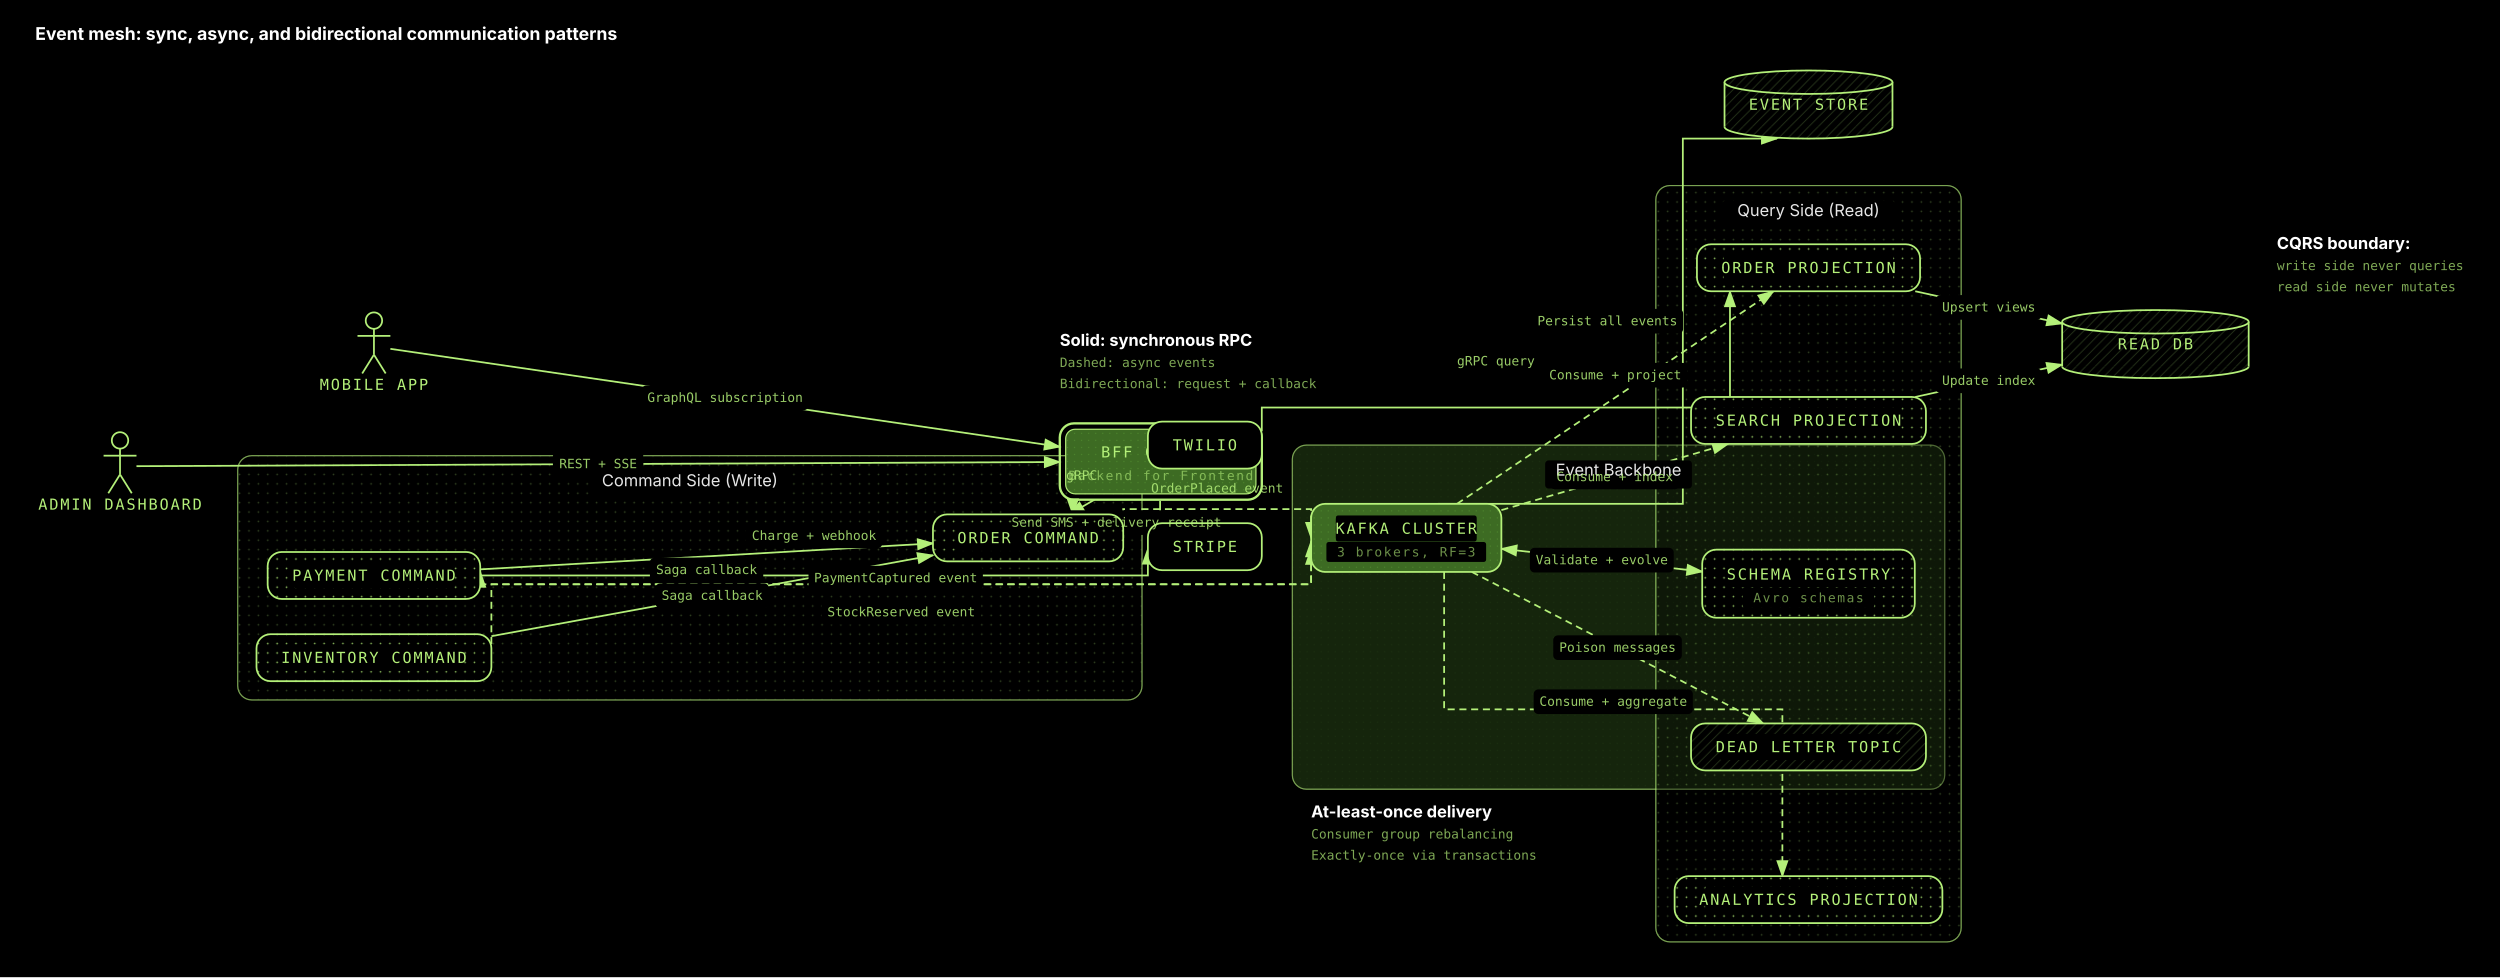
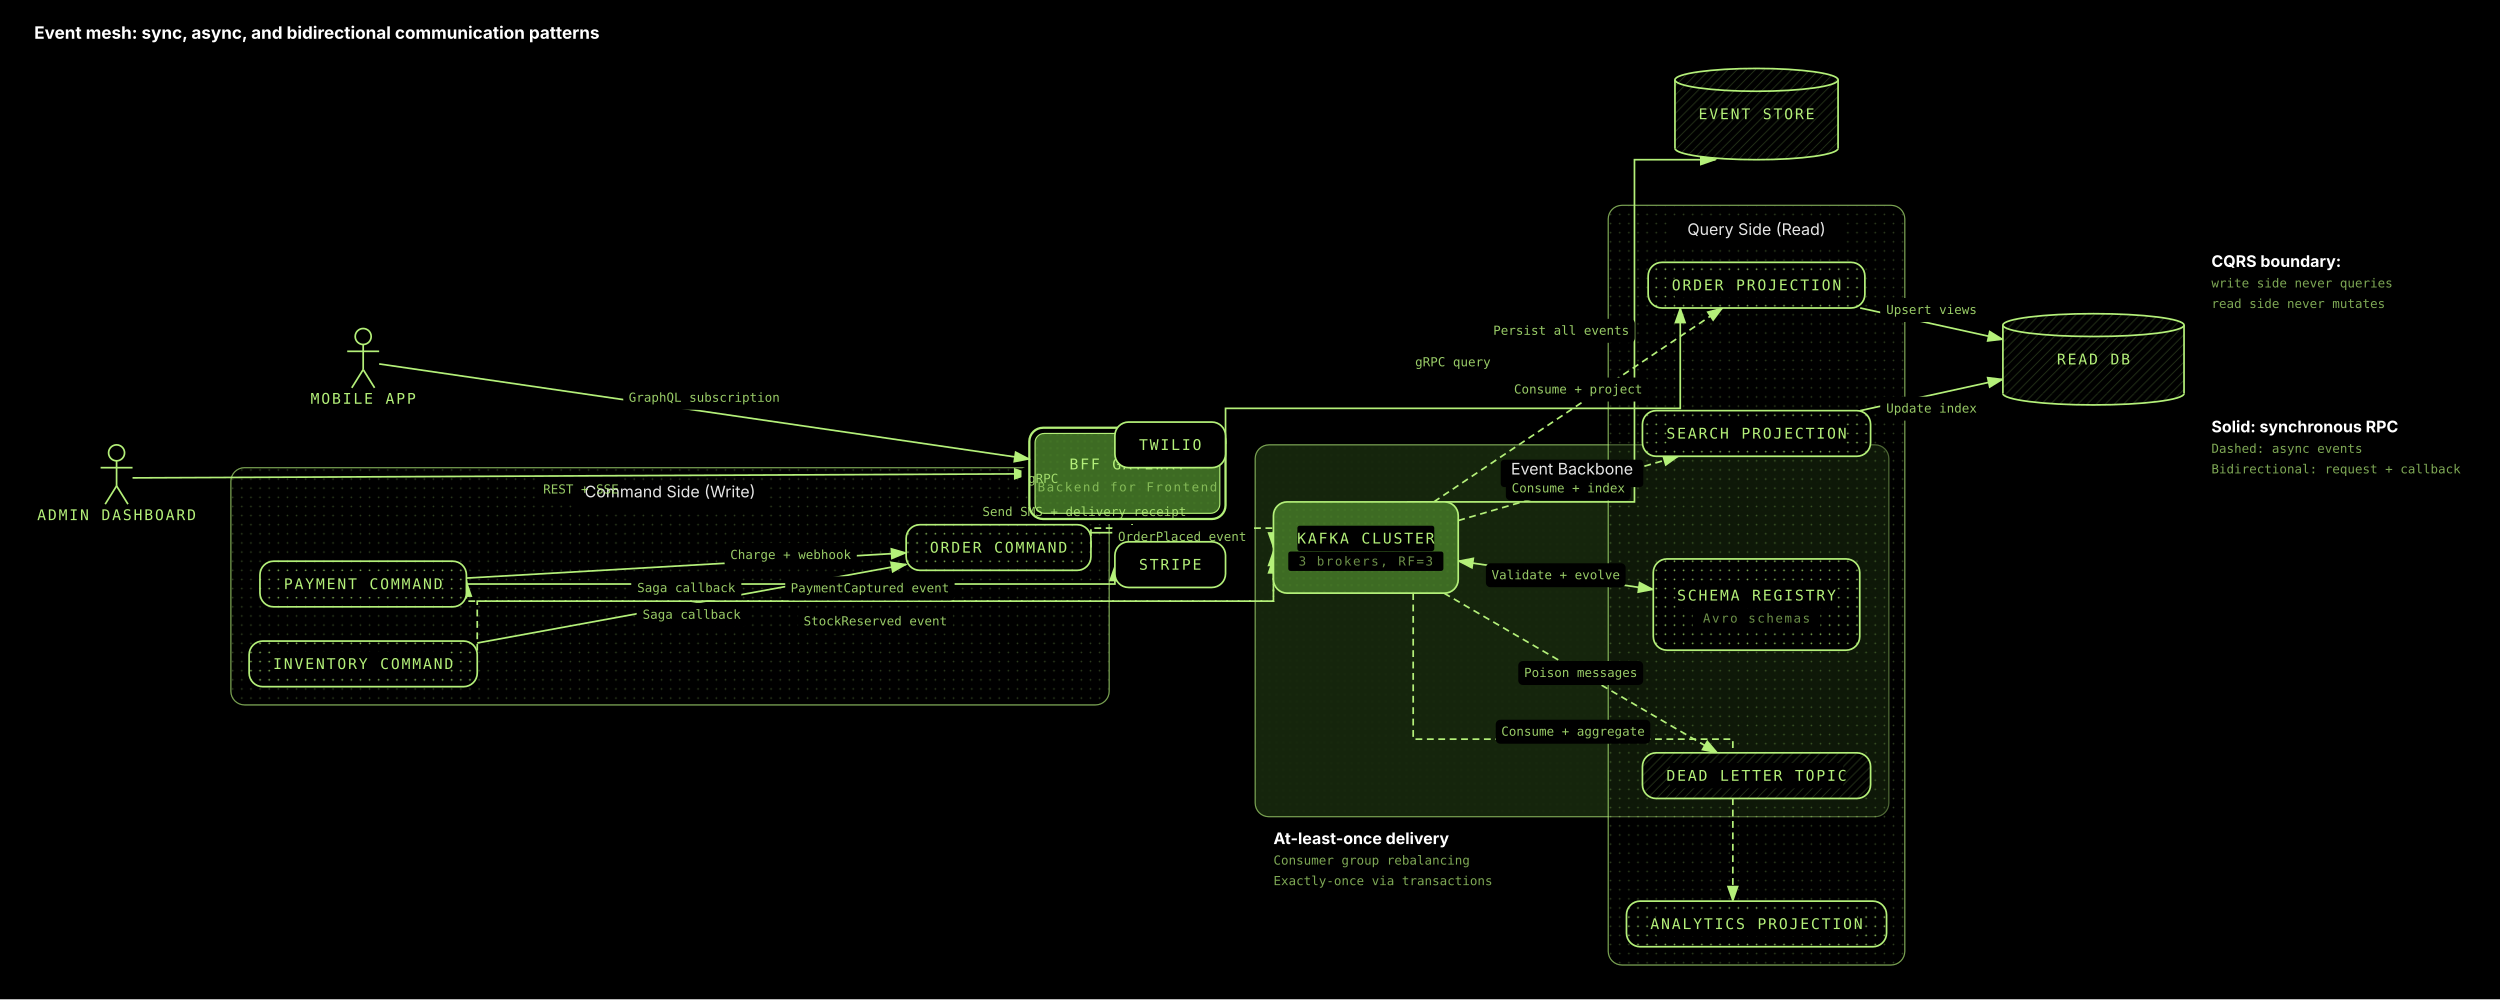
- <svg xmlns="http://www.w3.org/2000/svg" viewBox="0 0 2128.7 832" width="2128.7" height="832">
+ <svg xmlns="http://www.w3.org/2000/svg" viewBox="0 0 2191.7 876" width="2191.7" height="876">
  <defs>
    <pattern id="dotgrid" width="8" height="8" patternUnits="userSpaceOnUse">
      <rect width="8" height="8" fill="#000000" />
      <circle cx="4" cy="4" r="0.8" fill="#b4f079" opacity="0.7" />
    </pattern>
    <pattern id="crosshatch" width="8" height="8" patternUnits="userSpaceOnUse">
      <rect width="8" height="8" fill="#000000" />
      <path d="M0 8L8 0M-1 1L1 -1M7 9L9 7" stroke="#b4f079" stroke-width="0.8" opacity="0.2" />
    </pattern>
    <pattern id="hero" width="6" height="6" patternUnits="userSpaceOnUse">
      <rect width="6" height="6" fill="#3d6b23" />
      <circle cx="3" cy="3" r="0.6" fill="#5a9a35" opacity="0.5" />
    </pattern>
    <marker id="arrowhead" markerWidth="10" markerHeight="7" refX="9" refY="3.5" orient="auto" markerUnits="strokeWidth">
      <polygon points="0 0, 10 3.5, 0 7" fill="#b4f079" />
    </marker>
    <marker id="arrowhead-reverse" markerWidth="10" markerHeight="7" refX="1" refY="3.5" orient="auto" markerUnits="strokeWidth">
      <polygon points="10 0, 0 3.5, 10 7" fill="#b4f079" />
    </marker>
  </defs>
  <rect width="100%" height="100%" fill="#000000" />
  <g class="diagram">
    <text x="30" y="34" font-family="'Inter', 'Helvetica Neue', Arial, sans-serif" font-size="15" fill="#ffffff" font-weight="700">Event mesh: sync, async, and bidirectional communication patterns</text>
-     <rect x="202.4" y="388" width="770" height="208" rx="12" fill="url(#dotgrid)" stroke="#b4f079" stroke-width="1" opacity="0.35" />
-     <rect x="202.4" y="388" width="770" height="208" rx="12" fill="none" stroke="#b4f079" stroke-width="1" opacity="0.5" />
-     <rect x="1100.4" y="379" width="555.5" height="293" rx="12" fill="url(#hero)" stroke="#b4f079" stroke-width="1" opacity="0.35" />
-     <rect x="1100.4" y="379" width="555.5" height="293" rx="12" fill="none" stroke="#b4f079" stroke-width="1" opacity="0.5" />
-     <rect x="1409.9" y="158" width="260" height="644" rx="12" fill="url(#dotgrid)" stroke="#b4f079" stroke-width="1" opacity="0.35" />
-     <rect x="1409.9" y="158" width="260" height="644" rx="12" fill="none" stroke="#b4f079" stroke-width="1" opacity="0.5" />
-     <line x1="332.4" y1="297.048" x2="902.4" y2="380.421" stroke="#b4f079" stroke-width="1.5" marker-end="url(#arrowhead)" />
-     <line x1="116.2" y1="396.937" x2="902.4" y2="393.388" stroke="#b4f079" stroke-width="1.5" marker-end="url(#arrowhead)" />
-     <line x1="931.9" y1="425.5" x2="910.169" y2="438" stroke="#b4f079" stroke-width="1.5" marker-end="url(#arrowhead)" />
-     <polyline points="1074.4,367.27 1074.4,347 1473.052,347 1473.052,248" fill="none" stroke="#b4f079" stroke-width="1.5" marker-end="url(#arrowhead)" />
-     <polyline points="956.4,458 956.4,433.5 1116.4,433.5 1116.4,458" fill="none" stroke="#b4f079" stroke-width="1.5" stroke-dasharray="6 4" marker-end="url(#arrowhead)" />
-     <polyline points="418.4,548.396 418.4,497.5 1116.4,497.5 1116.4,467.399" fill="none" stroke="#b4f079" stroke-width="1.5" stroke-dasharray="6 4" marker-end="url(#arrowhead)" />
-     <polyline points="408.9,486.705 408.9,497.5 1116.4,497.5 1116.4,460.949" fill="none" stroke="#b4f079" stroke-width="1.5" stroke-dasharray="6 4" marker-end="url(#arrowhead)" />
-     <line x1="1240.585" y1="429" x2="1510.117" y2="248" stroke="#b4f079" stroke-width="1.5" stroke-dasharray="6 4" marker-end="url(#arrowhead)" />
-     <line x1="1278.4" y1="434.35" x2="1471.4" y2="378" stroke="#b4f079" stroke-width="1.5" stroke-dasharray="6 4" marker-end="url(#arrowhead)" />
-     <polyline points="1229.648,487 1229.648,604 1517.66,604 1517.66,746" fill="none" stroke="#b4f079" stroke-width="1.5" stroke-dasharray="6 4" marker-end="url(#arrowhead)" />
-     <line x1="1253.201" y1="487" x2="1501.417" y2="616" stroke="#b4f079" stroke-width="1.5" stroke-dasharray="6 4" marker-end="url(#arrowhead)" />
-     <polyline points="408.9,486.866 408.9,490 977.4,490 977.4,467.18" fill="none" stroke="#b4f079" stroke-width="1.5" marker-start="url(#arrowhead-reverse)" marker-end="url(#arrowhead)" />
-     <polyline points="913.501,438 913.501,437.5 987.799,437.5 987.799,399" fill="none" stroke="#b4f079" stroke-width="1.5" marker-start="url(#arrowhead-reverse)" marker-end="url(#arrowhead)" />
-     <line x1="1278.4" y1="467.223" x2="1449.4" y2="486.695" stroke="#b4f079" stroke-width="1.5" marker-start="url(#arrowhead-reverse)" marker-end="url(#arrowhead)" />
-     <line x1="1630.792" y1="248" x2="1755.9" y2="275.529" stroke="#b4f079" stroke-width="1.5" marker-end="url(#arrowhead)" />
-     <line x1="1630.792" y1="338" x2="1755.9" y2="310.471" stroke="#b4f079" stroke-width="1.5" marker-end="url(#arrowhead)" />
-     <polyline points="1224.317,429 1432.9,429 1432.9,118 1512.983,118" fill="none" stroke="#b4f079" stroke-width="1.5" marker-end="url(#arrowhead)" />
-     <line x1="418.4" y1="541.688" x2="794.4" y2="472.833" stroke="#b4f079" stroke-width="1.5" marker-end="url(#arrowhead)" />
-     <line x1="408.9" y1="484.801" x2="794.4" y2="462.654" stroke="#b4f079" stroke-width="1.5" marker-end="url(#arrowhead)" />
-     <rect x="546.4" y="328.234" width="142" height="21" rx="4" fill="#000000" />
-     <rect x="470.8" y="384.662" width="77" height="21" rx="4" fill="#000000" />
-     <rect x="902.035" y="394.5" width="38" height="21" rx="4" fill="#000000" />
-     <rect x="1235.226" y="297.135" width="77" height="21" rx="4" fill="#000000" />
-     <rect x="975.15" y="405.5" width="122.5" height="21" rx="4" fill="#000000" />
-     <rect x="699.65" y="510.78" width="135.5" height="21" rx="4" fill="#000000" />
-     <rect x="688.4" y="481.78" width="148.5" height="21" rx="4" fill="#000000" />
-     <rect x="1314.101" y="309" width="122.5" height="21" rx="4" fill="#000000" />
-     <rect x="1320.15" y="395.675" width="109.5" height="21" rx="4" fill="#000000" />
-     <rect x="1305.904" y="587" width="135.5" height="21" rx="4" fill="#000000" />
-     <rect x="1322.559" y="541" width="109.5" height="21" rx="4" fill="#000000" />
-     <rect x="635.15" y="445.794" width="116" height="21" rx="4" fill="#000000" />
-     <rect x="856.9" y="434.5" width="187.5" height="21" rx="4" fill="#000000" />
-     <rect x="1302.65" y="466.459" width="122.5" height="21" rx="4" fill="#000000" />
-     <rect x="1648.346" y="251.264" width="90" height="21" rx="4" fill="#000000" />
-     <rect x="1648.346" y="313.736" width="90" height="21" rx="4" fill="#000000" />
-     <rect x="1304.15" y="263" width="129" height="21" rx="4" fill="#000000" />
-     <rect x="558.15" y="496.76" width="96.5" height="21" rx="4" fill="#000000" />
-     <rect x="553.4" y="474.794" width="96.5" height="21" rx="4" fill="#000000" />
-     <rect x="502.4" y="401" width="170" height="24" fill="#000000" rx="3" />
-     <text x="587.4" y="414" font-family="'Inter', 'Helvetica Neue', Arial, sans-serif" font-size="14" fill="#ffffff" opacity="0.9" text-anchor="middle">Command Side (Write)</text>
-     <rect x="1315.65" y="392" width="125" height="24" fill="#000000" rx="3" />
-     <text x="1378.15" y="405" font-family="'Inter', 'Helvetica Neue', Arial, sans-serif" font-size="14" fill="#ffffff" opacity="0.9" text-anchor="middle">Event Backbone</text>
-     <rect x="1466.15" y="171" width="147.5" height="24" fill="#000000" rx="3" />
-     <text x="1539.9" y="184" font-family="'Inter', 'Helvetica Neue', Arial, sans-serif" font-size="14" fill="#ffffff" opacity="0.9" text-anchor="middle">Query Side (Read)</text>
-     <circle cx="318.4" cy="273" r="7" fill="none" stroke="#b4f079" stroke-width="1.5" />
-     <line x1="318.4" y1="280" x2="318.4" y2="302" stroke="#b4f079" stroke-width="1.5" />
-     <line x1="304.4" y1="286" x2="332.4" y2="286" stroke="#b4f079" stroke-width="1.5" />
-     <line x1="318.4" y1="302" x2="308.4" y2="318" stroke="#b4f079" stroke-width="1.5" />
-     <line x1="318.4" y1="302" x2="328.4" y2="318" stroke="#b4f079" stroke-width="1.5" />
-     <text x="318.4" y="332" font-family="'JetBrains Mono', 'Fira Code', 'SF Mono', 'Cascadia Code', monospace" font-size="13" fill="#b4f079" text-anchor="middle" letter-spacing="0.12em">MOBILE APP</text>
-     <circle cx="102.2" cy="375" r="7" fill="none" stroke="#b4f079" stroke-width="1.5" />
-     <line x1="102.2" y1="382" x2="102.2" y2="404" stroke="#b4f079" stroke-width="1.5" />
-     <line x1="88.2" y1="388" x2="116.2" y2="388" stroke="#b4f079" stroke-width="1.5" />
-     <line x1="102.2" y1="404" x2="92.2" y2="420" stroke="#b4f079" stroke-width="1.5" />
-     <line x1="102.2" y1="404" x2="112.2" y2="420" stroke="#b4f079" stroke-width="1.5" />
-     <text x="102.2" y="434" font-family="'JetBrains Mono', 'Fira Code', 'SF Mono', 'Cascadia Code', monospace" font-size="13" fill="#b4f079" text-anchor="middle" letter-spacing="0.12em">ADMIN DASHBOARD</text>
-     <rect x="902.4" y="360.5" width="172" height="65" rx="12" fill="none" stroke="#b4f079" stroke-width="2" />
-     <rect x="907.4" y="365.5" width="162" height="55" rx="8" fill="url(#hero)" stroke="#b4f079" stroke-width="1" />
-     <text x="988.4" y="385" font-family="'JetBrains Mono', 'Fira Code', 'SF Mono', 'Cascadia Code', monospace" font-size="13" fill="#b4f079" text-anchor="middle" dominant-baseline="central" letter-spacing="0.12em">BFF GATEWAY</text>
-     <text x="988.4" y="405" font-family="'JetBrains Mono', 'Fira Code', 'SF Mono', 'Cascadia Code', monospace" font-size="11" fill="#b4f079" opacity="0.6" text-anchor="middle" dominant-baseline="central" letter-spacing="0.12em">Backend for Frontend</text>
-     <rect x="1468.4" y="70" width="143" height="38" fill="url(#crosshatch)" stroke="none" />
-     <line x1="1468.4" y1="70" x2="1468.4" y2="108" stroke="#b4f079" stroke-width="1.5" />
-     <line x1="1611.4" y1="70" x2="1611.4" y2="108" stroke="#b4f079" stroke-width="1.5" />
+     <rect x="202.4" y="410" width="770" height="208" rx="12" fill="url(#dotgrid)" stroke="#b4f079" stroke-width="1" opacity="0.35" />
+     <rect x="202.4" y="410" width="770" height="208" rx="12" fill="none" stroke="#b4f079" stroke-width="1" opacity="0.5" />
+     <rect x="1100.4" y="390" width="555.5" height="326" rx="12" fill="url(#hero)" stroke="#b4f079" stroke-width="1" opacity="0.35" />
+     <rect x="1100.4" y="390" width="555.5" height="326" rx="12" fill="none" stroke="#b4f079" stroke-width="1" opacity="0.5" />
+     <rect x="1409.9" y="180" width="260" height="666" rx="12" fill="url(#dotgrid)" stroke="#b4f079" stroke-width="1" opacity="0.35" />
+     <rect x="1409.9" y="180" width="260" height="666" rx="12" fill="none" stroke="#b4f079" stroke-width="1" opacity="0.5" />
+     <line x1="332.4" y1="319.048" x2="902.4" y2="402.421" stroke="#b4f079" stroke-width="1.5" marker-end="url(#arrowhead)" />
+     <line x1="116.2" y1="418.937" x2="902.4" y2="415.388" stroke="#b4f079" stroke-width="1.5" marker-end="url(#arrowhead)" />
+     <line x1="918.862" y1="455" x2="910.169" y2="460" stroke="#b4f079" stroke-width="1.5" marker-end="url(#arrowhead)" />
+     <polyline points="1074.4,389.27 1074.4,358 1473.052,358 1473.052,270" fill="none" stroke="#b4f079" stroke-width="1.5" marker-end="url(#arrowhead)" />
+     <polyline points="956.4,480 956.4,463 1116.4,463 1116.4,480" fill="none" stroke="#b4f079" stroke-width="1.5" stroke-dasharray="6 4" marker-end="url(#arrowhead)" />
+     <polyline points="418.4,570.396 418.4,527 1116.4,527 1116.4,489.399" fill="none" stroke="#b4f079" stroke-width="1.5" stroke-dasharray="6 4" marker-end="url(#arrowhead)" />
+     <polyline points="408.9,508.705 408.9,527 1116.4,527 1116.4,482.949" fill="none" stroke="#b4f079" stroke-width="1.5" stroke-dasharray="6 4" marker-end="url(#arrowhead)" />
+     <line x1="1256.965" y1="440" x2="1510.117" y2="270" stroke="#b4f079" stroke-width="1.5" stroke-dasharray="6 4" marker-end="url(#arrowhead)" />
+     <line x1="1278.4" y1="456.35" x2="1471.4" y2="400" stroke="#b4f079" stroke-width="1.5" stroke-dasharray="6 4" marker-end="url(#arrowhead)" />
+     <polyline points="1238.915,520 1238.915,648 1519.142,648 1519.142,790" fill="none" stroke="#b4f079" stroke-width="1.5" stroke-dasharray="6 4" marker-end="url(#arrowhead)" />
+     <line x1="1265.9" y1="520" x2="1505.65" y2="660" stroke="#b4f079" stroke-width="1.5" stroke-dasharray="6 4" marker-end="url(#arrowhead)" />
+     <polyline points="408.9,509.825 408.9,512 977.4,512 977.4,496.165" fill="none" stroke="#b4f079" stroke-width="1.5" marker-start="url(#arrowhead-reverse)" marker-end="url(#arrowhead)" />
+     <polyline points="908.844,460 908.844,467 992.456,467 992.456,410" fill="none" stroke="#b4f079" stroke-width="1.5" marker-start="url(#arrowhead-reverse)" marker-end="url(#arrowhead)" />
+     <line x1="1278.4" y1="491.825" x2="1449.4" y2="516.788" stroke="#b4f079" stroke-width="1.5" marker-start="url(#arrowhead-reverse)" marker-end="url(#arrowhead)" />
+     <line x1="1630.792" y1="270" x2="1755.9" y2="297.529" stroke="#b4f079" stroke-width="1.5" marker-end="url(#arrowhead)" />
+     <line x1="1630.792" y1="360" x2="1755.9" y2="332.471" stroke="#b4f079" stroke-width="1.5" marker-end="url(#arrowhead)" />
+     <polyline points="1233.453,440 1432.9,440 1432.9,140 1503.847,140" fill="none" stroke="#b4f079" stroke-width="1.5" marker-end="url(#arrowhead)" />
+     <line x1="418.4" y1="563.688" x2="794.4" y2="494.833" stroke="#b4f079" stroke-width="1.5" marker-end="url(#arrowhead)" />
+     <line x1="408.9" y1="506.801" x2="794.4" y2="484.654" stroke="#b4f079" stroke-width="1.5" marker-end="url(#arrowhead)" />
+     <rect x="546.4" y="338.234" width="142" height="21" rx="4" fill="#000000" />
+     <rect x="470.8" y="418.662" width="77" height="21" rx="4" fill="#000000" />
+     <rect x="895.515" y="409.375" width="38" height="21" rx="4" fill="#000000" />
+     <rect x="1235.226" y="307.135" width="77" height="21" rx="4" fill="#000000" />
+     <rect x="975.15" y="460.25" width="122.5" height="21" rx="4" fill="#000000" />
+     <rect x="699.65" y="534.271" width="135.5" height="21" rx="4" fill="#000000" />
+     <rect x="688.4" y="505.271" width="148.5" height="21" rx="4" fill="#000000" />
+     <rect x="1322.291" y="331" width="122.5" height="21" rx="4" fill="#000000" />
+     <rect x="1320.15" y="417.675" width="109.5" height="21" rx="4" fill="#000000" />
+     <rect x="1311.279" y="631" width="135.5" height="21" rx="4" fill="#000000" />
+     <rect x="1331.025" y="579.5" width="109.5" height="21" rx="4" fill="#000000" />
+     <rect x="635.15" y="476.086" width="116" height="21" rx="4" fill="#000000" />
+     <rect x="856.9" y="438.375" width="187.5" height="21" rx="4" fill="#000000" />
+     <rect x="1302.65" y="493.807" width="122.5" height="21" rx="4" fill="#000000" />
+     <rect x="1648.346" y="261.264" width="90" height="21" rx="4" fill="#000000" />
+     <rect x="1648.346" y="347.736" width="90" height="21" rx="4" fill="#000000" />
+     <rect x="1304.15" y="279.5" width="129" height="21" rx="4" fill="#000000" />
+     <rect x="558.15" y="528.494" width="96.5" height="21" rx="4" fill="#000000" />
+     <rect x="553.4" y="505.086" width="96.5" height="21" rx="4" fill="#000000" />
+     <rect x="502.4" y="423" width="170" height="24" fill="#000000" rx="3" />
+     <text x="587.4" y="436" font-family="'Inter', 'Helvetica Neue', Arial, sans-serif" font-size="14" fill="#ffffff" opacity="0.9" text-anchor="middle">Command Side (Write)</text>
+     <rect x="1315.65" y="403" width="125" height="24" fill="#000000" rx="3" />
+     <text x="1378.15" y="416" font-family="'Inter', 'Helvetica Neue', Arial, sans-serif" font-size="14" fill="#ffffff" opacity="0.9" text-anchor="middle">Event Backbone</text>
+     <rect x="1466.15" y="193" width="147.5" height="24" fill="#000000" rx="3" />
+     <text x="1539.9" y="206" font-family="'Inter', 'Helvetica Neue', Arial, sans-serif" font-size="14" fill="#ffffff" opacity="0.9" text-anchor="middle">Query Side (Read)</text>
+     <circle cx="318.4" cy="295" r="7" fill="none" stroke="#b4f079" stroke-width="1.5" />
+     <line x1="318.4" y1="302" x2="318.4" y2="324" stroke="#b4f079" stroke-width="1.5" />
+     <line x1="304.4" y1="308" x2="332.4" y2="308" stroke="#b4f079" stroke-width="1.5" />
+     <line x1="318.4" y1="324" x2="308.4" y2="340" stroke="#b4f079" stroke-width="1.5" />
+     <line x1="318.4" y1="324" x2="328.4" y2="340" stroke="#b4f079" stroke-width="1.5" />
+     <text x="318.4" y="354" font-family="'JetBrains Mono', 'Fira Code', 'SF Mono', 'Cascadia Code', monospace" font-size="13" fill="#b4f079" text-anchor="middle" letter-spacing="0.12em">MOBILE APP</text>
+     <circle cx="102.2" cy="397" r="7" fill="none" stroke="#b4f079" stroke-width="1.5" />
+     <line x1="102.2" y1="404" x2="102.2" y2="426" stroke="#b4f079" stroke-width="1.5" />
+     <line x1="88.2" y1="410" x2="116.2" y2="410" stroke="#b4f079" stroke-width="1.5" />
+     <line x1="102.2" y1="426" x2="92.2" y2="442" stroke="#b4f079" stroke-width="1.5" />
+     <line x1="102.2" y1="426" x2="112.2" y2="442" stroke="#b4f079" stroke-width="1.5" />
+     <text x="102.2" y="456" font-family="'JetBrains Mono', 'Fira Code', 'SF Mono', 'Cascadia Code', monospace" font-size="13" fill="#b4f079" text-anchor="middle" letter-spacing="0.12em">ADMIN DASHBOARD</text>
+     <rect x="902.4" y="375" width="172" height="80" rx="12" fill="none" stroke="#b4f079" stroke-width="2" />
+     <rect x="907.4" y="380" width="162" height="70" rx="8" fill="url(#hero)" stroke="#b4f079" stroke-width="1" />
+     <text x="988.4" y="407" font-family="'JetBrains Mono', 'Fira Code', 'SF Mono', 'Cascadia Code', monospace" font-size="13" fill="#b4f079" text-anchor="middle" dominant-baseline="central" letter-spacing="0.12em">BFF GATEWAY</text>
+     <text x="988.4" y="427" font-family="'JetBrains Mono', 'Fira Code', 'SF Mono', 'Cascadia Code', monospace" font-size="11" fill="#b4f079" opacity="0.6" text-anchor="middle" dominant-baseline="central" letter-spacing="0.12em">Backend for Frontend</text>
+     <rect x="1468.4" y="70" width="143" height="60" fill="url(#crosshatch)" stroke="none" />
+     <line x1="1468.4" y1="70" x2="1468.4" y2="130" stroke="#b4f079" stroke-width="1.5" />
+     <line x1="1611.4" y1="70" x2="1611.4" y2="130" stroke="#b4f079" stroke-width="1.5" />
    <ellipse cx="1539.9" cy="70" rx="71.5" ry="10" fill="url(#crosshatch)" stroke="#b4f079" stroke-width="1.5" />
-     <path d="M1468.4,108 A71.5,10 0 0,0 1611.4,108" fill="url(#crosshatch)" stroke="#b4f079" stroke-width="1.5" />
-     <text x="1539.9" y="89" font-family="'JetBrains Mono', 'Fira Code', 'SF Mono', 'Cascadia Code', monospace" font-size="13" fill="#b4f079" text-anchor="middle" dominant-baseline="central" letter-spacing="0.12em">EVENT STORE</text>
-     <rect x="1755.9" y="274" width="158.8" height="38" fill="url(#crosshatch)" stroke="none" />
-     <line x1="1755.9" y1="274" x2="1755.9" y2="312" stroke="#b4f079" stroke-width="1.5" />
-     <line x1="1914.7" y1="274" x2="1914.7" y2="312" stroke="#b4f079" stroke-width="1.5" />
-     <ellipse cx="1835.3" cy="274" rx="79.4" ry="10" fill="url(#crosshatch)" stroke="#b4f079" stroke-width="1.5" />
-     <path d="M1755.9,312 A79.4,10 0 0,0 1914.7,312" fill="url(#crosshatch)" stroke="#b4f079" stroke-width="1.5" />
-     <text x="1835.3" y="293" font-family="'JetBrains Mono', 'Fira Code', 'SF Mono', 'Cascadia Code', monospace" font-size="13" fill="#b4f079" text-anchor="middle" dominant-baseline="central" letter-spacing="0.12em">READ DB</text>
-     <rect x="977.4" y="445.5" width="97" height="40" rx="12" fill="#000000" stroke="#b4f079" stroke-width="1.5" />
-     <text x="1025.9" y="465.5" font-family="'JetBrains Mono', 'Fira Code', 'SF Mono', 'Cascadia Code', monospace" font-size="13" fill="#b4f079" text-anchor="middle" dominant-baseline="central" letter-spacing="0.12em">STRIPE</text>
-     <rect x="977.4" y="359" width="97" height="40" rx="12" fill="#000000" stroke="#b4f079" stroke-width="1.5" />
-     <text x="1025.9" y="379" font-family="'JetBrains Mono', 'Fira Code', 'SF Mono', 'Cascadia Code', monospace" font-size="13" fill="#b4f079" text-anchor="middle" dominant-baseline="central" letter-spacing="0.12em">TWILIO</text>
-     <rect x="794.4" y="438" width="162" height="40" rx="12" fill="url(#dotgrid)" stroke="#b4f079" stroke-width="1.5" />
-     <rect x="815.4" y="446.9" width="120" height="22.2" fill="#000000" rx="2" />
-     <text x="875.4" y="458" font-family="'JetBrains Mono', 'Fira Code', 'SF Mono', 'Cascadia Code', monospace" font-size="13" fill="#b4f079" text-anchor="middle" dominant-baseline="central" letter-spacing="0.12em">ORDER COMMAND</text>
-     <rect x="218.4" y="540" width="200" height="40" rx="12" fill="url(#dotgrid)" stroke="#b4f079" stroke-width="1.5" />
-     <rect x="242.4" y="548.9" width="152" height="22.2" fill="#000000" rx="2" />
-     <text x="318.4" y="560" font-family="'JetBrains Mono', 'Fira Code', 'SF Mono', 'Cascadia Code', monospace" font-size="13" fill="#b4f079" text-anchor="middle" dominant-baseline="central" letter-spacing="0.12em">INVENTORY COMMAND</text>
-     <rect x="227.9" y="470" width="181" height="40" rx="12" fill="url(#dotgrid)" stroke="#b4f079" stroke-width="1.5" />
-     <rect x="250.4" y="478.9" width="136" height="22.2" fill="#000000" rx="2" />
-     <text x="318.4" y="490" font-family="'JetBrains Mono', 'Fira Code', 'SF Mono', 'Cascadia Code', monospace" font-size="13" fill="#b4f079" text-anchor="middle" dominant-baseline="central" letter-spacing="0.12em">PAYMENT COMMAND</text>
-     <rect x="1116.4" y="429" width="162" height="58" rx="12" fill="url(#hero)" stroke="#b4f079" stroke-width="1.5" />
-     <rect x="1137.4" y="438.9" width="120" height="22.2" fill="#000000" rx="2" />
-     <text x="1197.4" y="450" font-family="'JetBrains Mono', 'Fira Code', 'SF Mono', 'Cascadia Code', monospace" font-size="13" fill="#b4f079" text-anchor="middle" dominant-baseline="central" letter-spacing="0.12em">KAFKA CLUSTER</text>
-     <rect x="1129.4" y="461.5" width="136" height="17" fill="#000000" rx="2" />
-     <text x="1197.4" y="470" font-family="'JetBrains Mono', 'Fira Code', 'SF Mono', 'Cascadia Code', monospace" font-size="11" fill="#b4f079" opacity="0.6" text-anchor="middle" dominant-baseline="central" letter-spacing="0.12em">3 brokers, RF=3</text>
-     <rect x="1449.4" y="468" width="181" height="58" rx="12" fill="url(#dotgrid)" stroke="#b4f079" stroke-width="1.5" />
-     <rect x="1471.9" y="477.9" width="136" height="22.2" fill="#000000" rx="2" />
-     <text x="1539.9" y="489" font-family="'JetBrains Mono', 'Fira Code', 'SF Mono', 'Cascadia Code', monospace" font-size="13" fill="#b4f079" text-anchor="middle" dominant-baseline="central" letter-spacing="0.12em">SCHEMA REGISTRY</text>
-     <rect x="1483.9" y="500.5" width="112" height="17" fill="#000000" rx="2" />
-     <text x="1539.9" y="509" font-family="'JetBrains Mono', 'Fira Code', 'SF Mono', 'Cascadia Code', monospace" font-size="11" fill="#b4f079" opacity="0.6" text-anchor="middle" dominant-baseline="central" letter-spacing="0.12em">Avro schemas</text>
-     <rect x="1439.9" y="616" width="200" height="40" rx="12" fill="url(#crosshatch)" stroke="#b4f079" stroke-width="1.5" />
-     <rect x="1463.9" y="624.9" width="152" height="22.2" fill="#000000" rx="2" />
-     <text x="1539.9" y="636" font-family="'JetBrains Mono', 'Fira Code', 'SF Mono', 'Cascadia Code', monospace" font-size="13" fill="#b4f079" text-anchor="middle" dominant-baseline="central" letter-spacing="0.12em">DEAD LETTER TOPIC</text>
-     <rect x="1444.9" y="208" width="190" height="40" rx="12" fill="url(#dotgrid)" stroke="#b4f079" stroke-width="1.5" />
-     <rect x="1467.9" y="216.9" width="144" height="22.2" fill="#000000" rx="2" />
-     <text x="1539.9" y="228" font-family="'JetBrains Mono', 'Fira Code', 'SF Mono', 'Cascadia Code', monospace" font-size="13" fill="#b4f079" text-anchor="middle" dominant-baseline="central" letter-spacing="0.12em">ORDER PROJECTION</text>
-     <rect x="1439.9" y="338" width="200" height="40" rx="12" fill="url(#dotgrid)" stroke="#b4f079" stroke-width="1.5" />
-     <rect x="1463.9" y="346.9" width="152" height="22.2" fill="#000000" rx="2" />
-     <text x="1539.9" y="358" font-family="'JetBrains Mono', 'Fira Code', 'SF Mono', 'Cascadia Code', monospace" font-size="13" fill="#b4f079" text-anchor="middle" dominant-baseline="central" letter-spacing="0.12em">SEARCH PROJECTION</text>
-     <rect x="1425.9" y="746" width="228" height="40" rx="12" fill="url(#dotgrid)" stroke="#b4f079" stroke-width="1.5" />
-     <rect x="1451.9" y="754.9" width="176" height="22.2" fill="#000000" rx="2" />
-     <text x="1539.9" y="766" font-family="'JetBrains Mono', 'Fira Code', 'SF Mono', 'Cascadia Code', monospace" font-size="13" fill="#b4f079" text-anchor="middle" dominant-baseline="central" letter-spacing="0.12em">ANALYTICS PROJECTION</text>
-     <text x="617.4" y="342.234" font-family="'JetBrains Mono', 'Fira Code', 'SF Mono', 'Cascadia Code', monospace" font-size="11" fill="#b4f079" opacity="0.85" text-anchor="middle">GraphQL subscription</text>
-     <text x="509.3" y="398.662" font-family="'JetBrains Mono', 'Fira Code', 'SF Mono', 'Cascadia Code', monospace" font-size="11" fill="#b4f079" opacity="0.85" text-anchor="middle">REST + SSE</text>
-     <text x="921.035" y="408.5" font-family="'JetBrains Mono', 'Fira Code', 'SF Mono', 'Cascadia Code', monospace" font-size="11" fill="#b4f079" opacity="0.85" text-anchor="middle">gRPC</text>
-     <text x="1273.726" y="311.135" font-family="'JetBrains Mono', 'Fira Code', 'SF Mono', 'Cascadia Code', monospace" font-size="11" fill="#b4f079" opacity="0.85" text-anchor="middle">gRPC query</text>
-     <text x="1036.4" y="419.5" font-family="'JetBrains Mono', 'Fira Code', 'SF Mono', 'Cascadia Code', monospace" font-size="11" fill="#b4f079" opacity="0.85" text-anchor="middle">OrderPlaced event</text>
-     <text x="767.4" y="524.78" font-family="'JetBrains Mono', 'Fira Code', 'SF Mono', 'Cascadia Code', monospace" font-size="11" fill="#b4f079" opacity="0.85" text-anchor="middle">StockReserved event</text>
-     <text x="762.65" y="495.78" font-family="'JetBrains Mono', 'Fira Code', 'SF Mono', 'Cascadia Code', monospace" font-size="11" fill="#b4f079" opacity="0.85" text-anchor="middle">PaymentCaptured event</text>
-     <text x="1375.351" y="323" font-family="'JetBrains Mono', 'Fira Code', 'SF Mono', 'Cascadia Code', monospace" font-size="11" fill="#b4f079" opacity="0.85" text-anchor="middle">Consume + project</text>
-     <text x="1374.9" y="409.675" font-family="'JetBrains Mono', 'Fira Code', 'SF Mono', 'Cascadia Code', monospace" font-size="11" fill="#b4f079" opacity="0.85" text-anchor="middle">Consume + index</text>
-     <text x="1373.654" y="601" font-family="'JetBrains Mono', 'Fira Code', 'SF Mono', 'Cascadia Code', monospace" font-size="11" fill="#b4f079" opacity="0.85" text-anchor="middle">Consume + aggregate</text>
-     <text x="1377.309" y="555" font-family="'JetBrains Mono', 'Fira Code', 'SF Mono', 'Cascadia Code', monospace" font-size="11" fill="#b4f079" opacity="0.85" text-anchor="middle">Poison messages</text>
-     <text x="693.15" y="459.794" font-family="'JetBrains Mono', 'Fira Code', 'SF Mono', 'Cascadia Code', monospace" font-size="11" fill="#b4f079" opacity="0.85" text-anchor="middle">Charge + webhook</text>
-     <text x="950.65" y="448.5" font-family="'JetBrains Mono', 'Fira Code', 'SF Mono', 'Cascadia Code', monospace" font-size="11" fill="#b4f079" opacity="0.85" text-anchor="middle">Send SMS + delivery receipt</text>
-     <text x="1363.9" y="480.459" font-family="'JetBrains Mono', 'Fira Code', 'SF Mono', 'Cascadia Code', monospace" font-size="11" fill="#b4f079" opacity="0.85" text-anchor="middle">Validate + evolve</text>
-     <text x="1693.346" y="265.264" font-family="'JetBrains Mono', 'Fira Code', 'SF Mono', 'Cascadia Code', monospace" font-size="11" fill="#b4f079" opacity="0.85" text-anchor="middle">Upsert views</text>
-     <text x="1693.346" y="327.736" font-family="'JetBrains Mono', 'Fira Code', 'SF Mono', 'Cascadia Code', monospace" font-size="11" fill="#b4f079" opacity="0.85" text-anchor="middle">Update index</text>
-     <text x="1368.65" y="277" font-family="'JetBrains Mono', 'Fira Code', 'SF Mono', 'Cascadia Code', monospace" font-size="11" fill="#b4f079" opacity="0.85" text-anchor="middle">Persist all events</text>
-     <text x="606.4" y="510.76" font-family="'JetBrains Mono', 'Fira Code', 'SF Mono', 'Cascadia Code', monospace" font-size="11" fill="#b4f079" opacity="0.85" text-anchor="middle">Saga callback</text>
-     <text x="601.65" y="488.794" font-family="'JetBrains Mono', 'Fira Code', 'SF Mono', 'Cascadia Code', monospace" font-size="11" fill="#b4f079" opacity="0.85" text-anchor="middle">Saga callback</text>
-     <text x="902.4" y="294.5" font-family="'Inter', 'Helvetica Neue', Arial, sans-serif" font-size="14" fill="#ffffff" font-weight="700">Solid: synchronous RPC</text>
-     <text x="902.4" y="312.5" font-family="'JetBrains Mono', 'Fira Code', 'SF Mono', 'Cascadia Code', monospace" font-size="11" fill="#b4f079" opacity="0.7">Dashed: async events</text>
-     <text x="902.4" y="330.5" font-family="'JetBrains Mono', 'Fira Code', 'SF Mono', 'Cascadia Code', monospace" font-size="11" fill="#b4f079" opacity="0.7">Bidirectional: request + callback</text>
-     <text x="1116.4" y="696" font-family="'Inter', 'Helvetica Neue', Arial, sans-serif" font-size="14" fill="#ffffff" font-weight="700">At-least-once delivery</text>
-     <text x="1116.4" y="714" font-family="'JetBrains Mono', 'Fira Code', 'SF Mono', 'Cascadia Code', monospace" font-size="11" fill="#b4f079" opacity="0.7">Consumer group rebalancing</text>
-     <text x="1116.4" y="732" font-family="'JetBrains Mono', 'Fira Code', 'SF Mono', 'Cascadia Code', monospace" font-size="11" fill="#b4f079" opacity="0.7">Exactly-once via transactions</text>
-     <text x="1938.7" y="212" font-family="'Inter', 'Helvetica Neue', Arial, sans-serif" font-size="14" fill="#ffffff" font-weight="700">CQRS boundary:</text>
-     <text x="1938.7" y="230" font-family="'JetBrains Mono', 'Fira Code', 'SF Mono', 'Cascadia Code', monospace" font-size="11" fill="#b4f079" opacity="0.7">write side never queries</text>
-     <text x="1938.7" y="248" font-family="'JetBrains Mono', 'Fira Code', 'SF Mono', 'Cascadia Code', monospace" font-size="11" fill="#b4f079" opacity="0.7">read side never mutates</text>
+     <path d="M1468.4,130 A71.5,10 0 0,0 1611.4,130" fill="url(#crosshatch)" stroke="#b4f079" stroke-width="1.5" />
+     <text x="1539.9" y="100" font-family="'JetBrains Mono', 'Fira Code', 'SF Mono', 'Cascadia Code', monospace" font-size="13" fill="#b4f079" text-anchor="middle" dominant-baseline="central" letter-spacing="0.12em">EVENT STORE</text>
+     <rect x="1755.9" y="285" width="158.8" height="60" fill="url(#crosshatch)" stroke="none" />
+     <line x1="1755.9" y1="285" x2="1755.9" y2="345" stroke="#b4f079" stroke-width="1.5" />
+     <line x1="1914.7" y1="285" x2="1914.7" y2="345" stroke="#b4f079" stroke-width="1.5" />
+     <ellipse cx="1835.3" cy="285" rx="79.4" ry="10" fill="url(#crosshatch)" stroke="#b4f079" stroke-width="1.5" />
+     <path d="M1755.9,345 A79.4,10 0 0,0 1914.7,345" fill="url(#crosshatch)" stroke="#b4f079" stroke-width="1.5" />
+     <text x="1835.3" y="315" font-family="'JetBrains Mono', 'Fira Code', 'SF Mono', 'Cascadia Code', monospace" font-size="13" fill="#b4f079" text-anchor="middle" dominant-baseline="central" letter-spacing="0.12em">READ DB</text>
+     <rect x="977.4" y="475" width="97" height="40" rx="12" fill="#000000" stroke="#b4f079" stroke-width="1.5" />
+     <text x="1025.9" y="495" font-family="'JetBrains Mono', 'Fira Code', 'SF Mono', 'Cascadia Code', monospace" font-size="13" fill="#b4f079" text-anchor="middle" dominant-baseline="central" letter-spacing="0.12em">STRIPE</text>
+     <rect x="977.4" y="370" width="97" height="40" rx="12" fill="#000000" stroke="#b4f079" stroke-width="1.5" />
+     <text x="1025.9" y="390" font-family="'JetBrains Mono', 'Fira Code', 'SF Mono', 'Cascadia Code', monospace" font-size="13" fill="#b4f079" text-anchor="middle" dominant-baseline="central" letter-spacing="0.12em">TWILIO</text>
+     <rect x="794.4" y="460" width="162" height="40" rx="12" fill="url(#dotgrid)" stroke="#b4f079" stroke-width="1.5" />
+     <rect x="815.4" y="468.9" width="120" height="22.2" fill="#000000" rx="2" />
+     <text x="875.4" y="480" font-family="'JetBrains Mono', 'Fira Code', 'SF Mono', 'Cascadia Code', monospace" font-size="13" fill="#b4f079" text-anchor="middle" dominant-baseline="central" letter-spacing="0.12em">ORDER COMMAND</text>
+     <rect x="218.4" y="562" width="200" height="40" rx="12" fill="url(#dotgrid)" stroke="#b4f079" stroke-width="1.5" />
+     <rect x="242.4" y="570.9" width="152" height="22.2" fill="#000000" rx="2" />
+     <text x="318.4" y="582" font-family="'JetBrains Mono', 'Fira Code', 'SF Mono', 'Cascadia Code', monospace" font-size="13" fill="#b4f079" text-anchor="middle" dominant-baseline="central" letter-spacing="0.12em">INVENTORY COMMAND</text>
+     <rect x="227.9" y="492" width="181" height="40" rx="12" fill="url(#dotgrid)" stroke="#b4f079" stroke-width="1.5" />
+     <rect x="250.4" y="500.9" width="136" height="22.2" fill="#000000" rx="2" />
+     <text x="318.4" y="512" font-family="'JetBrains Mono', 'Fira Code', 'SF Mono', 'Cascadia Code', monospace" font-size="13" fill="#b4f079" text-anchor="middle" dominant-baseline="central" letter-spacing="0.12em">PAYMENT COMMAND</text>
+     <rect x="1116.4" y="440" width="162" height="80" rx="12" fill="url(#hero)" stroke="#b4f079" stroke-width="1.5" />
+     <rect x="1137.4" y="460.9" width="120" height="22.2" fill="#000000" rx="2" />
+     <text x="1197.4" y="472" font-family="'JetBrains Mono', 'Fira Code', 'SF Mono', 'Cascadia Code', monospace" font-size="13" fill="#b4f079" text-anchor="middle" dominant-baseline="central" letter-spacing="0.12em">KAFKA CLUSTER</text>
+     <rect x="1129.4" y="483.5" width="136" height="17" fill="#000000" rx="2" />
+     <text x="1197.4" y="492" font-family="'JetBrains Mono', 'Fira Code', 'SF Mono', 'Cascadia Code', monospace" font-size="11" fill="#b4f079" opacity="0.6" text-anchor="middle" dominant-baseline="central" letter-spacing="0.12em">3 brokers, RF=3</text>
+     <rect x="1449.4" y="490" width="181" height="80" rx="12" fill="url(#dotgrid)" stroke="#b4f079" stroke-width="1.5" />
+     <rect x="1471.9" y="510.9" width="136" height="22.2" fill="#000000" rx="2" />
+     <text x="1539.9" y="522" font-family="'JetBrains Mono', 'Fira Code', 'SF Mono', 'Cascadia Code', monospace" font-size="13" fill="#b4f079" text-anchor="middle" dominant-baseline="central" letter-spacing="0.12em">SCHEMA REGISTRY</text>
+     <rect x="1483.9" y="533.5" width="112" height="17" fill="#000000" rx="2" />
+     <text x="1539.9" y="542" font-family="'JetBrains Mono', 'Fira Code', 'SF Mono', 'Cascadia Code', monospace" font-size="11" fill="#b4f079" opacity="0.6" text-anchor="middle" dominant-baseline="central" letter-spacing="0.12em">Avro schemas</text>
+     <rect x="1439.9" y="660" width="200" height="40" rx="12" fill="url(#crosshatch)" stroke="#b4f079" stroke-width="1.5" />
+     <rect x="1463.9" y="668.9" width="152" height="22.2" fill="#000000" rx="2" />
+     <text x="1539.9" y="680" font-family="'JetBrains Mono', 'Fira Code', 'SF Mono', 'Cascadia Code', monospace" font-size="13" fill="#b4f079" text-anchor="middle" dominant-baseline="central" letter-spacing="0.12em">DEAD LETTER TOPIC</text>
+     <rect x="1444.9" y="230" width="190" height="40" rx="12" fill="url(#dotgrid)" stroke="#b4f079" stroke-width="1.5" />
+     <rect x="1467.9" y="238.9" width="144" height="22.2" fill="#000000" rx="2" />
+     <text x="1539.9" y="250" font-family="'JetBrains Mono', 'Fira Code', 'SF Mono', 'Cascadia Code', monospace" font-size="13" fill="#b4f079" text-anchor="middle" dominant-baseline="central" letter-spacing="0.12em">ORDER PROJECTION</text>
+     <rect x="1439.9" y="360" width="200" height="40" rx="12" fill="url(#dotgrid)" stroke="#b4f079" stroke-width="1.5" />
+     <rect x="1463.9" y="368.9" width="152" height="22.2" fill="#000000" rx="2" />
+     <text x="1539.9" y="380" font-family="'JetBrains Mono', 'Fira Code', 'SF Mono', 'Cascadia Code', monospace" font-size="13" fill="#b4f079" text-anchor="middle" dominant-baseline="central" letter-spacing="0.12em">SEARCH PROJECTION</text>
+     <rect x="1425.9" y="790" width="228" height="40" rx="12" fill="url(#dotgrid)" stroke="#b4f079" stroke-width="1.5" />
+     <rect x="1451.9" y="798.9" width="176" height="22.2" fill="#000000" rx="2" />
+     <text x="1539.9" y="810" font-family="'JetBrains Mono', 'Fira Code', 'SF Mono', 'Cascadia Code', monospace" font-size="13" fill="#b4f079" text-anchor="middle" dominant-baseline="central" letter-spacing="0.12em">ANALYTICS PROJECTION</text>
+     <text x="617.4" y="352.234" font-family="'JetBrains Mono', 'Fira Code', 'SF Mono', 'Cascadia Code', monospace" font-size="11" fill="#b4f079" opacity="0.85" text-anchor="middle">GraphQL subscription</text>
+     <text x="509.3" y="432.662" font-family="'JetBrains Mono', 'Fira Code', 'SF Mono', 'Cascadia Code', monospace" font-size="11" fill="#b4f079" opacity="0.85" text-anchor="middle">REST + SSE</text>
+     <text x="914.515" y="423.375" font-family="'JetBrains Mono', 'Fira Code', 'SF Mono', 'Cascadia Code', monospace" font-size="11" fill="#b4f079" opacity="0.85" text-anchor="middle">gRPC</text>
+     <text x="1273.726" y="321.135" font-family="'JetBrains Mono', 'Fira Code', 'SF Mono', 'Cascadia Code', monospace" font-size="11" fill="#b4f079" opacity="0.85" text-anchor="middle">gRPC query</text>
+     <text x="1036.4" y="474.25" font-family="'JetBrains Mono', 'Fira Code', 'SF Mono', 'Cascadia Code', monospace" font-size="11" fill="#b4f079" opacity="0.85" text-anchor="middle">OrderPlaced event</text>
+     <text x="767.4" y="548.271" font-family="'JetBrains Mono', 'Fira Code', 'SF Mono', 'Cascadia Code', monospace" font-size="11" fill="#b4f079" opacity="0.85" text-anchor="middle">StockReserved event</text>
+     <text x="762.65" y="519.271" font-family="'JetBrains Mono', 'Fira Code', 'SF Mono', 'Cascadia Code', monospace" font-size="11" fill="#b4f079" opacity="0.85" text-anchor="middle">PaymentCaptured event</text>
+     <text x="1383.541" y="345" font-family="'JetBrains Mono', 'Fira Code', 'SF Mono', 'Cascadia Code', monospace" font-size="11" fill="#b4f079" opacity="0.85" text-anchor="middle">Consume + project</text>
+     <text x="1374.9" y="431.675" font-family="'JetBrains Mono', 'Fira Code', 'SF Mono', 'Cascadia Code', monospace" font-size="11" fill="#b4f079" opacity="0.85" text-anchor="middle">Consume + index</text>
+     <text x="1379.029" y="645" font-family="'JetBrains Mono', 'Fira Code', 'SF Mono', 'Cascadia Code', monospace" font-size="11" fill="#b4f079" opacity="0.85" text-anchor="middle">Consume + aggregate</text>
+     <text x="1385.775" y="593.5" font-family="'JetBrains Mono', 'Fira Code', 'SF Mono', 'Cascadia Code', monospace" font-size="11" fill="#b4f079" opacity="0.85" text-anchor="middle">Poison messages</text>
+     <text x="693.15" y="490.086" font-family="'JetBrains Mono', 'Fira Code', 'SF Mono', 'Cascadia Code', monospace" font-size="11" fill="#b4f079" opacity="0.85" text-anchor="middle">Charge + webhook</text>
+     <text x="950.65" y="452.375" font-family="'JetBrains Mono', 'Fira Code', 'SF Mono', 'Cascadia Code', monospace" font-size="11" fill="#b4f079" opacity="0.85" text-anchor="middle">Send SMS + delivery receipt</text>
+     <text x="1363.9" y="507.807" font-family="'JetBrains Mono', 'Fira Code', 'SF Mono', 'Cascadia Code', monospace" font-size="11" fill="#b4f079" opacity="0.85" text-anchor="middle">Validate + evolve</text>
+     <text x="1693.346" y="275.264" font-family="'JetBrains Mono', 'Fira Code', 'SF Mono', 'Cascadia Code', monospace" font-size="11" fill="#b4f079" opacity="0.85" text-anchor="middle">Upsert views</text>
+     <text x="1693.346" y="361.736" font-family="'JetBrains Mono', 'Fira Code', 'SF Mono', 'Cascadia Code', monospace" font-size="11" fill="#b4f079" opacity="0.85" text-anchor="middle">Update index</text>
+     <text x="1368.65" y="293.5" font-family="'JetBrains Mono', 'Fira Code', 'SF Mono', 'Cascadia Code', monospace" font-size="11" fill="#b4f079" opacity="0.85" text-anchor="middle">Persist all events</text>
+     <text x="606.4" y="542.494" font-family="'JetBrains Mono', 'Fira Code', 'SF Mono', 'Cascadia Code', monospace" font-size="11" fill="#b4f079" opacity="0.85" text-anchor="middle">Saga callback</text>
+     <text x="601.65" y="519.086" font-family="'JetBrains Mono', 'Fira Code', 'SF Mono', 'Cascadia Code', monospace" font-size="11" fill="#b4f079" opacity="0.85" text-anchor="middle">Saga callback</text>
+     <text x="1938.7" y="379" font-family="'Inter', 'Helvetica Neue', Arial, sans-serif" font-size="14" fill="#ffffff" font-weight="700">Solid: synchronous RPC</text>
+     <text x="1938.7" y="397" font-family="'JetBrains Mono', 'Fira Code', 'SF Mono', 'Cascadia Code', monospace" font-size="11" fill="#b4f079" opacity="0.7">Dashed: async events</text>
+     <text x="1938.7" y="415" font-family="'JetBrains Mono', 'Fira Code', 'SF Mono', 'Cascadia Code', monospace" font-size="11" fill="#b4f079" opacity="0.7">Bidirectional: request + callback</text>
+     <text x="1116.4" y="740" font-family="'Inter', 'Helvetica Neue', Arial, sans-serif" font-size="14" fill="#ffffff" font-weight="700">At-least-once delivery</text>
+     <text x="1116.4" y="758" font-family="'JetBrains Mono', 'Fira Code', 'SF Mono', 'Cascadia Code', monospace" font-size="11" fill="#b4f079" opacity="0.7">Consumer group rebalancing</text>
+     <text x="1116.4" y="776" font-family="'JetBrains Mono', 'Fira Code', 'SF Mono', 'Cascadia Code', monospace" font-size="11" fill="#b4f079" opacity="0.7">Exactly-once via transactions</text>
+     <text x="1938.7" y="234" font-family="'Inter', 'Helvetica Neue', Arial, sans-serif" font-size="14" fill="#ffffff" font-weight="700">CQRS boundary:</text>
+     <text x="1938.7" y="252" font-family="'JetBrains Mono', 'Fira Code', 'SF Mono', 'Cascadia Code', monospace" font-size="11" fill="#b4f079" opacity="0.7">write side never queries</text>
+     <text x="1938.7" y="270" font-family="'JetBrains Mono', 'Fira Code', 'SF Mono', 'Cascadia Code', monospace" font-size="11" fill="#b4f079" opacity="0.7">read side never mutates</text>
  </g>
</svg>
